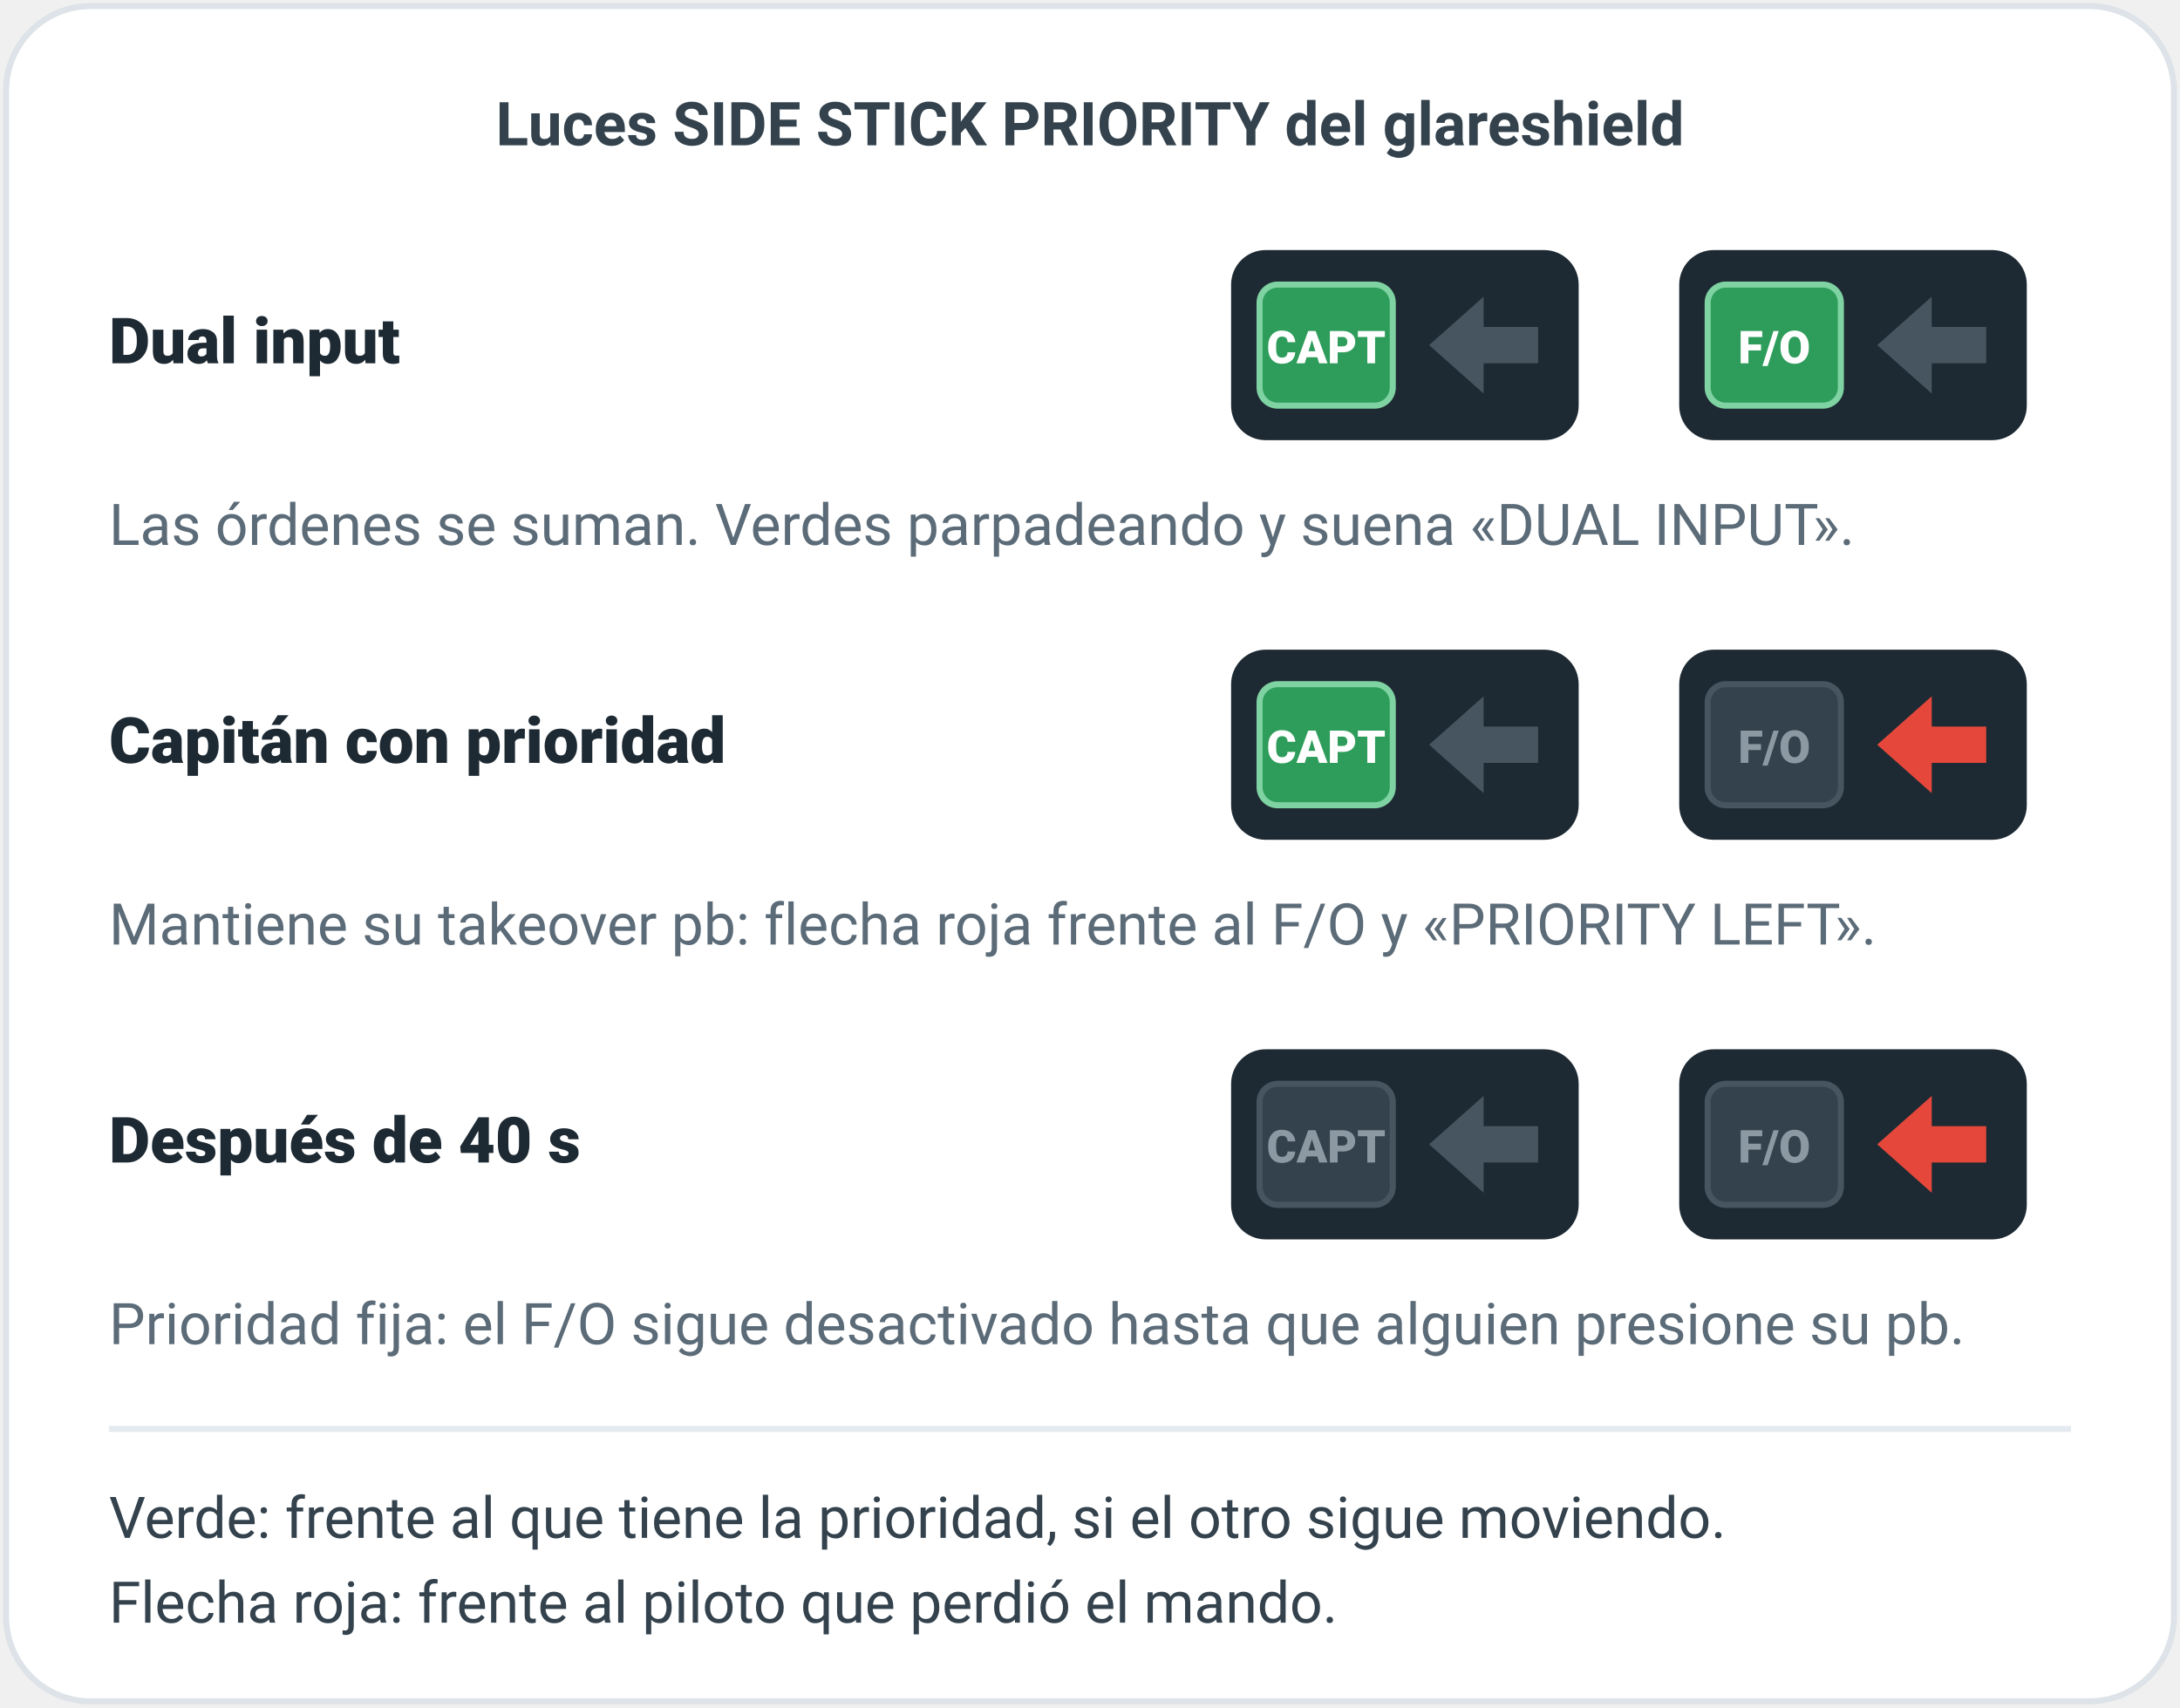
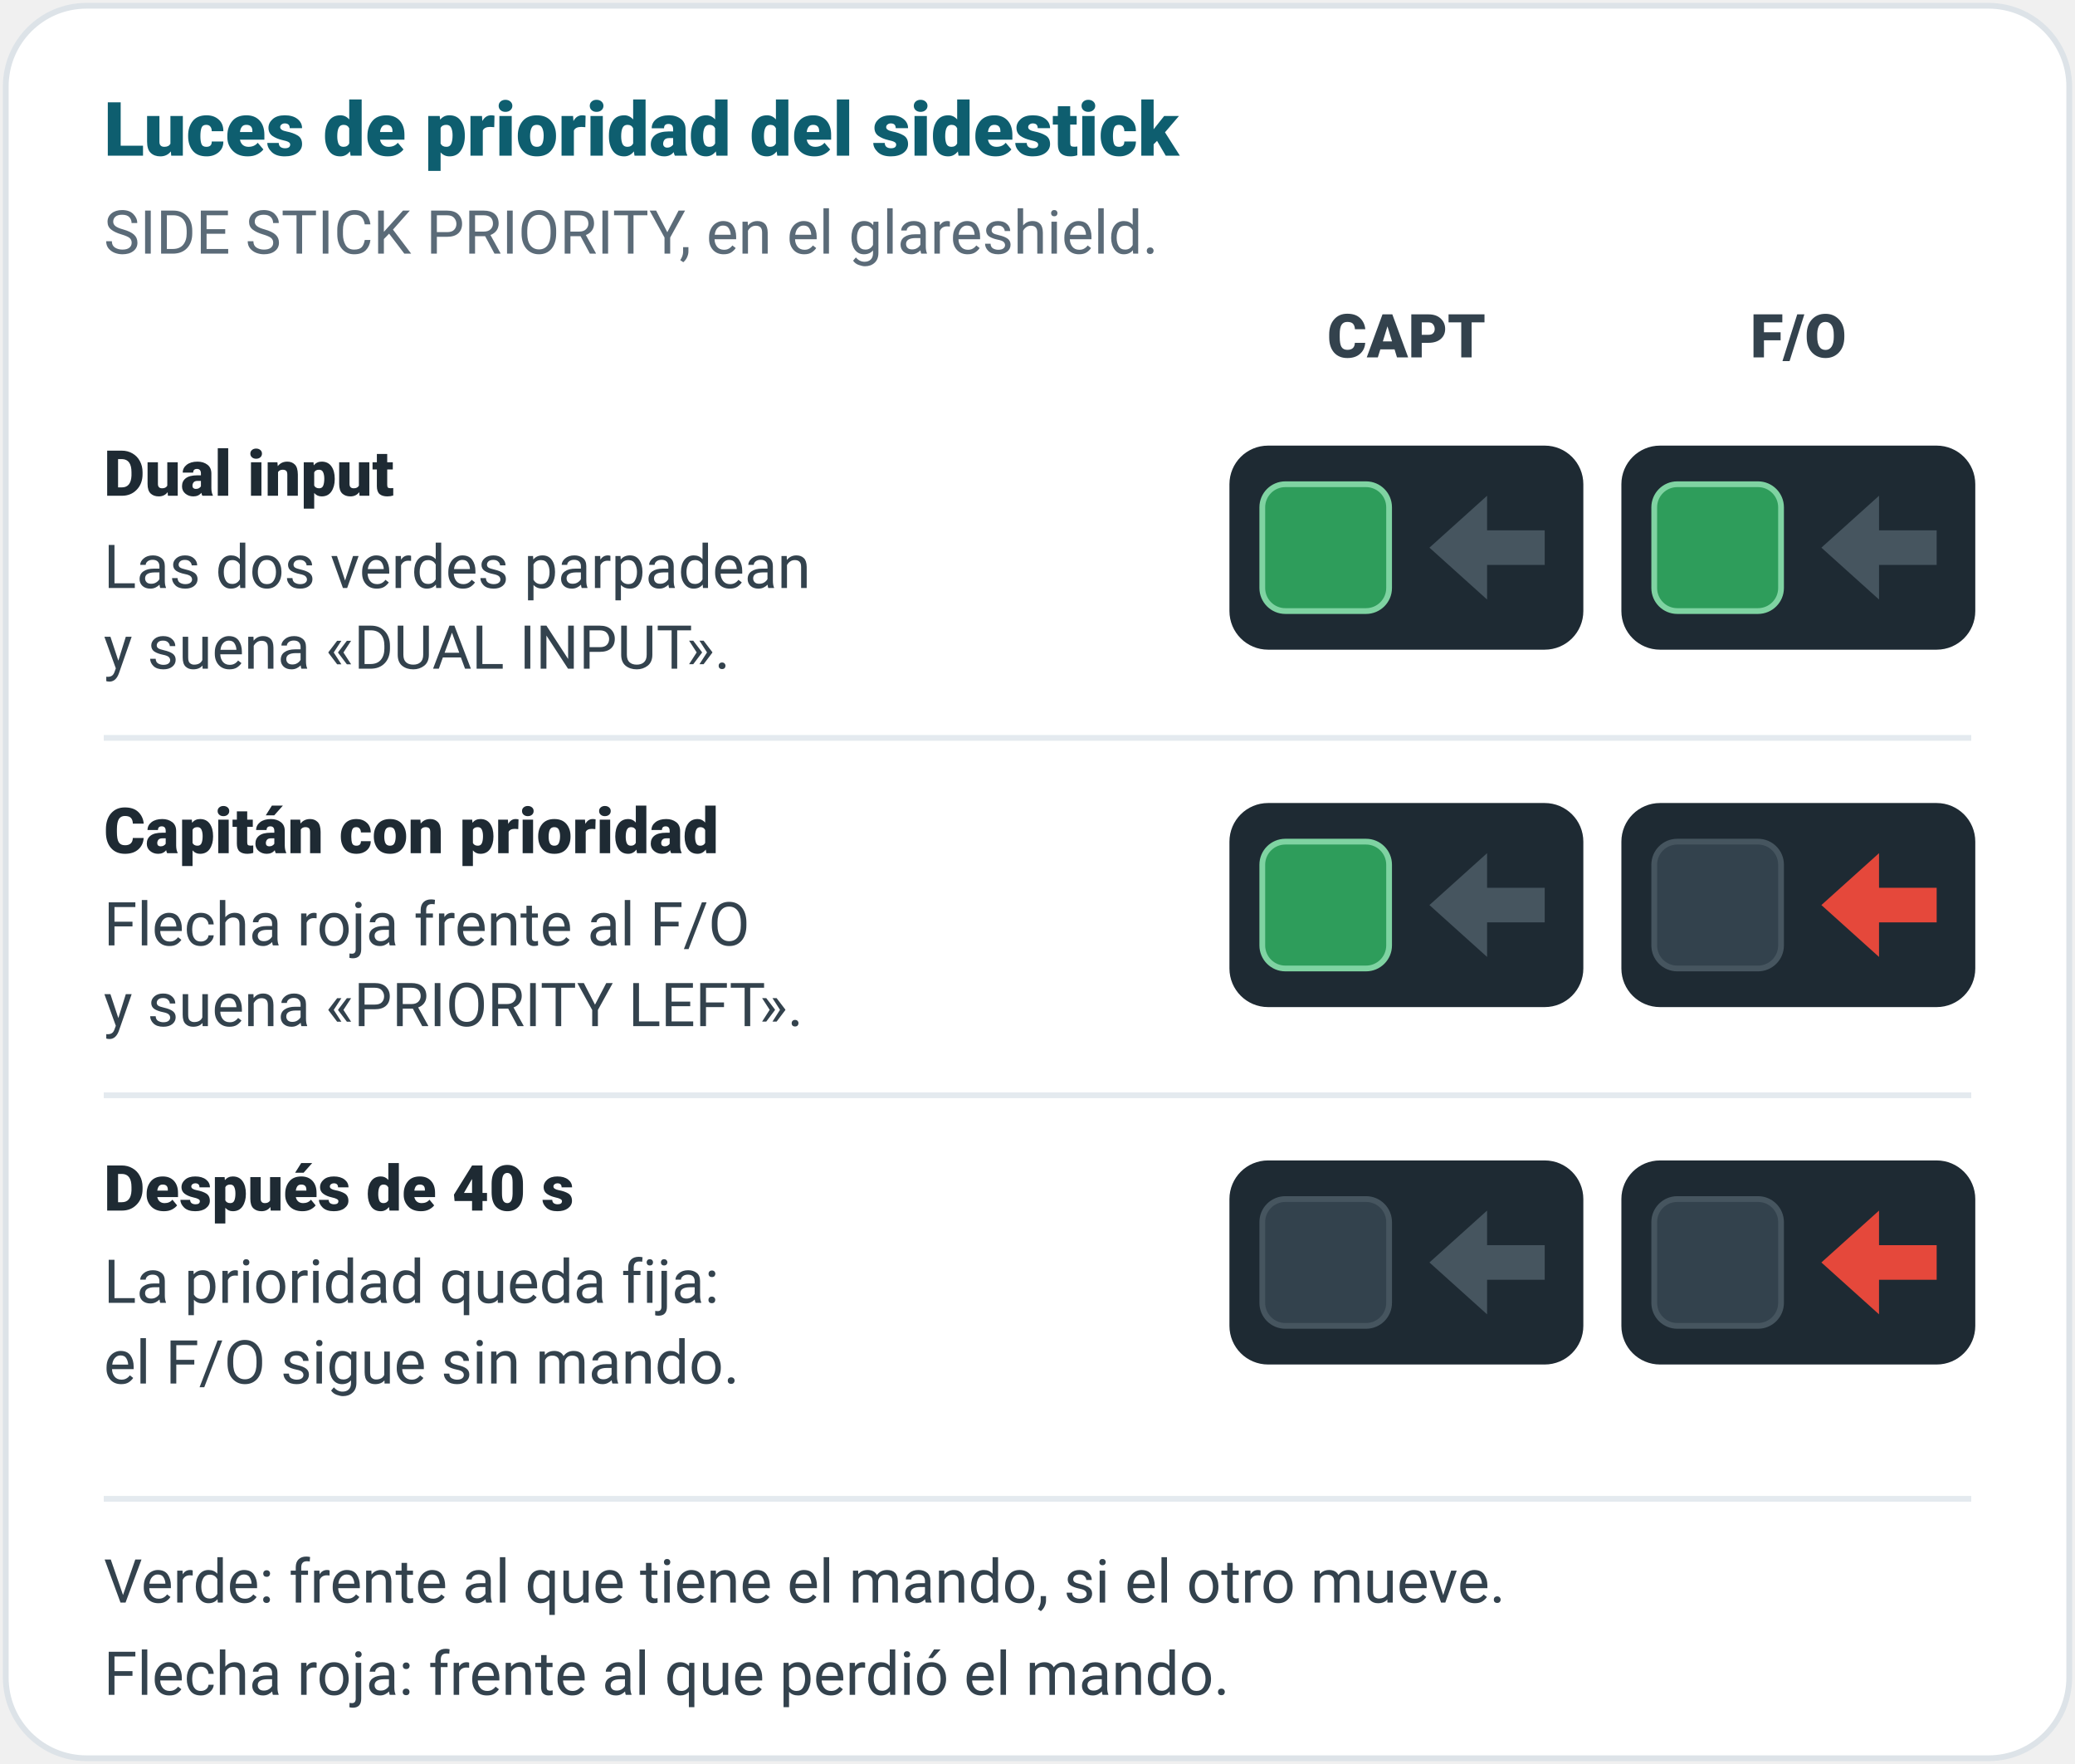
- <svg xmlns="http://www.w3.org/2000/svg" viewBox="0 0 360 282" font-family="system-ui, -apple-system, 'Segoe UI', Roboto, sans-serif" role="img" aria-labelledby="t d">
-   <rect x="1" y="1" width="358" height="280" rx="14" fill="#FFFFFF" stroke="#DDE3E8" />
-   <text x="180" y="24" text-anchor="middle" font-size="10" font-weight="700" fill="#33424D">Luces SIDE STICK PRIORITY del glareshield</text>
-   <text x="18" y="60" font-size="10.5" font-weight="800" fill="#1E2A33">Dual input</text>
-   <rect x="204" y="42" width="56" height="30" rx="5" fill="#1E2A33" stroke="#1E2A33" stroke-width="1.4" />
-   <rect x="208" y="47" width="22" height="20" rx="3" fill="#2E9D5B" stroke="#7FD3A2" stroke-width="1" />
-   <text x="219" y="60" text-anchor="middle" font-size="7.5" font-weight="800" fill="#FFFFFF">CAPT</text>
-   <path d="M236 57 l9 -8 v5 h9 v6 h-9 v5 z" fill="#46555F" />
-   <rect x="278" y="42" width="56" height="30" rx="5" fill="#1E2A33" stroke="#1E2A33" stroke-width="1.4" />
-   <rect x="282" y="47" width="22" height="20" rx="3" fill="#2E9D5B" stroke="#7FD3A2" stroke-width="1" />
-   <text x="293" y="60" text-anchor="middle" font-size="7.5" font-weight="800" fill="#FFFFFF">F/O</text>
-   <path d="M310 57 l9 -8 v5 h9 v6 h-9 v5 z" fill="#46555F" />
-   <text x="18" y="90" font-size="9.5" fill="#5B6B78">Las órdenes se suman. Verdes parpadeando y suena «DUAL INPUT».</text>
-   <text x="18" y="126" font-size="10.5" font-weight="800" fill="#1E2A33">Capitán con prioridad</text>
-   <rect x="204" y="108" width="56" height="30" rx="5" fill="#1E2A33" stroke="#1E2A33" stroke-width="1.4" />
-   <rect x="208" y="113" width="22" height="20" rx="3" fill="#2E9D5B" stroke="#7FD3A2" stroke-width="1" />
-   <text x="219" y="126" text-anchor="middle" font-size="7.5" font-weight="800" fill="#FFFFFF">CAPT</text>
-   <path d="M236 123 l9 -8 v5 h9 v6 h-9 v5 z" fill="#46555F" />
-   <rect x="278" y="108" width="56" height="30" rx="5" fill="#1E2A33" stroke="#1E2A33" stroke-width="1.4" />
-   <rect x="282" y="113" width="22" height="20" rx="3" fill="#33424D" stroke="#46555F" stroke-width="1" />
-   <text x="293" y="126" text-anchor="middle" font-size="7.5" font-weight="800" fill="#8C99A3">F/O</text>
-   <path d="M310 123 l9 -8 v5 h9 v6 h-9 v5 z" fill="#E5483B" />
-   <text x="18" y="156" font-size="9.5" fill="#5B6B78">Mantiene su takeover pb: flecha roja frente al F/O y «PRIORITY LEFT».</text>
-   <text x="18" y="192" font-size="10.5" font-weight="800" fill="#1E2A33">Después de 40 s</text>
-   <rect x="204" y="174" width="56" height="30" rx="5" fill="#1E2A33" stroke="#1E2A33" stroke-width="1.4" />
-   <rect x="208" y="179" width="22" height="20" rx="3" fill="#33424D" stroke="#46555F" stroke-width="1" />
-   <text x="219" y="192" text-anchor="middle" font-size="7.5" font-weight="800" fill="#8C99A3">CAPT</text>
-   <path d="M236 189 l9 -8 v5 h9 v6 h-9 v5 z" fill="#46555F" />
-   <rect x="278" y="174" width="56" height="30" rx="5" fill="#1E2A33" stroke="#1E2A33" stroke-width="1.4" />
-   <rect x="282" y="179" width="22" height="20" rx="3" fill="#33424D" stroke="#46555F" stroke-width="1" />
-   <text x="293" y="192" text-anchor="middle" font-size="7.5" font-weight="800" fill="#8C99A3">F/O</text>
-   <path d="M310 189 l9 -8 v5 h9 v6 h-9 v5 z" fill="#E5483B" />
-   <text x="18" y="222" font-size="9.5" fill="#5B6B78">Prioridad fija: el F/O sigue desactivado hasta que alguien presione su pb.</text>
-   <line x1="18" y1="236" x2="342" y2="236" stroke="#E4EAEF" stroke-width="1" />
-   <text x="18" y="254" font-size="9.5" fill="#33424D">Verde: frente al que tiene la prioridad, si el otro sigue moviendo.</text>
-   <text x="18" y="268" font-size="9.5" fill="#33424D">Flecha roja: frente al piloto que perdió el mando.</text>
+ <svg xmlns="http://www.w3.org/2000/svg" viewBox="0 0 360 306" font-family="system-ui, -apple-system, 'Segoe UI', Roboto, sans-serif" role="img" aria-labelledby="t d">
+   <rect x="1" y="1" width="358" height="304" rx="14" fill="#FFFFFF" stroke="#DDE3E8" />
+   <text x="18" y="27" font-size="13" font-weight="800" fill="#0E5E6F">Luces de prioridad del sidestick</text>
+   <text x="18" y="44" font-size="10.5" fill="#5B6B78">SIDE STICK PRIORITY, en el glareshield.</text>
+   <text x="244" y="62" text-anchor="middle" font-size="10.5" font-weight="800" fill="#33424D">CAPT</text>
+   <text x="312" y="62" text-anchor="middle" font-size="10.5" font-weight="800" fill="#33424D">F/O</text>
+   <text x="18" y="86" font-size="11" font-weight="800" fill="#1E2A33">Dual input</text>
+   <text x="18" y="102" font-size="10.5" fill="#33424D">Las dos verdes parpadean</text>
+   <text x="18" y="116" font-size="10.5" fill="#33424D">y suena «DUAL INPUT».</text>
+   <rect x="214" y="78" width="60" height="34" rx="6" fill="#1E2A33" stroke="#1E2A33" stroke-width="1.4" />
+   <rect x="219" y="84" width="22" height="22" rx="4" fill="#2E9D5B" stroke="#7FD3A2" stroke-width="1" />
+   <path d="M248 95 l10 -9 v6 h10 v6 h-10 v6 z" fill="#46555F" />
+   <rect x="282" y="78" width="60" height="34" rx="6" fill="#1E2A33" stroke="#1E2A33" stroke-width="1.4" />
+   <rect x="287" y="84" width="22" height="22" rx="4" fill="#2E9D5B" stroke="#7FD3A2" stroke-width="1" />
+   <path d="M316 95 l10 -9 v6 h10 v6 h-10 v6 z" fill="#46555F" />
+   <line x1="18" y1="128" x2="342" y2="128" stroke="#E4EAEF" stroke-width="1" />
+   <text x="18" y="148" font-size="11" font-weight="800" fill="#1E2A33">Capitán con prioridad</text>
+   <text x="18" y="164" font-size="10.5" fill="#33424D">Flecha roja frente al F/O</text>
+   <text x="18" y="178" font-size="10.5" fill="#33424D">y suena «PRIORITY LEFT».</text>
+   <rect x="214" y="140" width="60" height="34" rx="6" fill="#1E2A33" stroke="#1E2A33" stroke-width="1.4" />
+   <rect x="219" y="146" width="22" height="22" rx="4" fill="#2E9D5B" stroke="#7FD3A2" stroke-width="1" />
+   <path d="M248 157 l10 -9 v6 h10 v6 h-10 v6 z" fill="#46555F" />
+   <rect x="282" y="140" width="60" height="34" rx="6" fill="#1E2A33" stroke="#1E2A33" stroke-width="1.4" />
+   <rect x="287" y="146" width="22" height="22" rx="4" fill="#33424D" stroke="#46555F" stroke-width="1" />
+   <path d="M316 157 l10 -9 v6 h10 v6 h-10 v6 z" fill="#E5483B" />
+   <line x1="18" y1="190" x2="342" y2="190" stroke="#E4EAEF" stroke-width="1" />
+   <text x="18" y="210" font-size="11" font-weight="800" fill="#1E2A33">Después de 40 s</text>
+   <text x="18" y="226" font-size="10.5" fill="#33424D">La prioridad queda fija:</text>
+   <text x="18" y="240" font-size="10.5" fill="#33424D">el F/O sigue sin mando.</text>
+   <rect x="214" y="202" width="60" height="34" rx="6" fill="#1E2A33" stroke="#1E2A33" stroke-width="1.4" />
+   <rect x="219" y="208" width="22" height="22" rx="4" fill="#33424D" stroke="#46555F" stroke-width="1" />
+   <path d="M248 219 l10 -9 v6 h10 v6 h-10 v6 z" fill="#46555F" />
+   <rect x="282" y="202" width="60" height="34" rx="6" fill="#1E2A33" stroke="#1E2A33" stroke-width="1.4" />
+   <rect x="287" y="208" width="22" height="22" rx="4" fill="#33424D" stroke="#46555F" stroke-width="1" />
+   <path d="M316 219 l10 -9 v6 h10 v6 h-10 v6 z" fill="#E5483B" />
+   <line x1="18" y1="260" x2="342" y2="260" stroke="#E4EAEF" stroke-width="1" />
+   <text x="18" y="278" font-size="10.5" fill="#33424D">Verde: frente al que tiene el mando, si el otro mueve.</text>
+   <text x="18" y="294" font-size="10.5" fill="#33424D">Flecha roja: frente al que perdió el mando.</text>
</svg>
